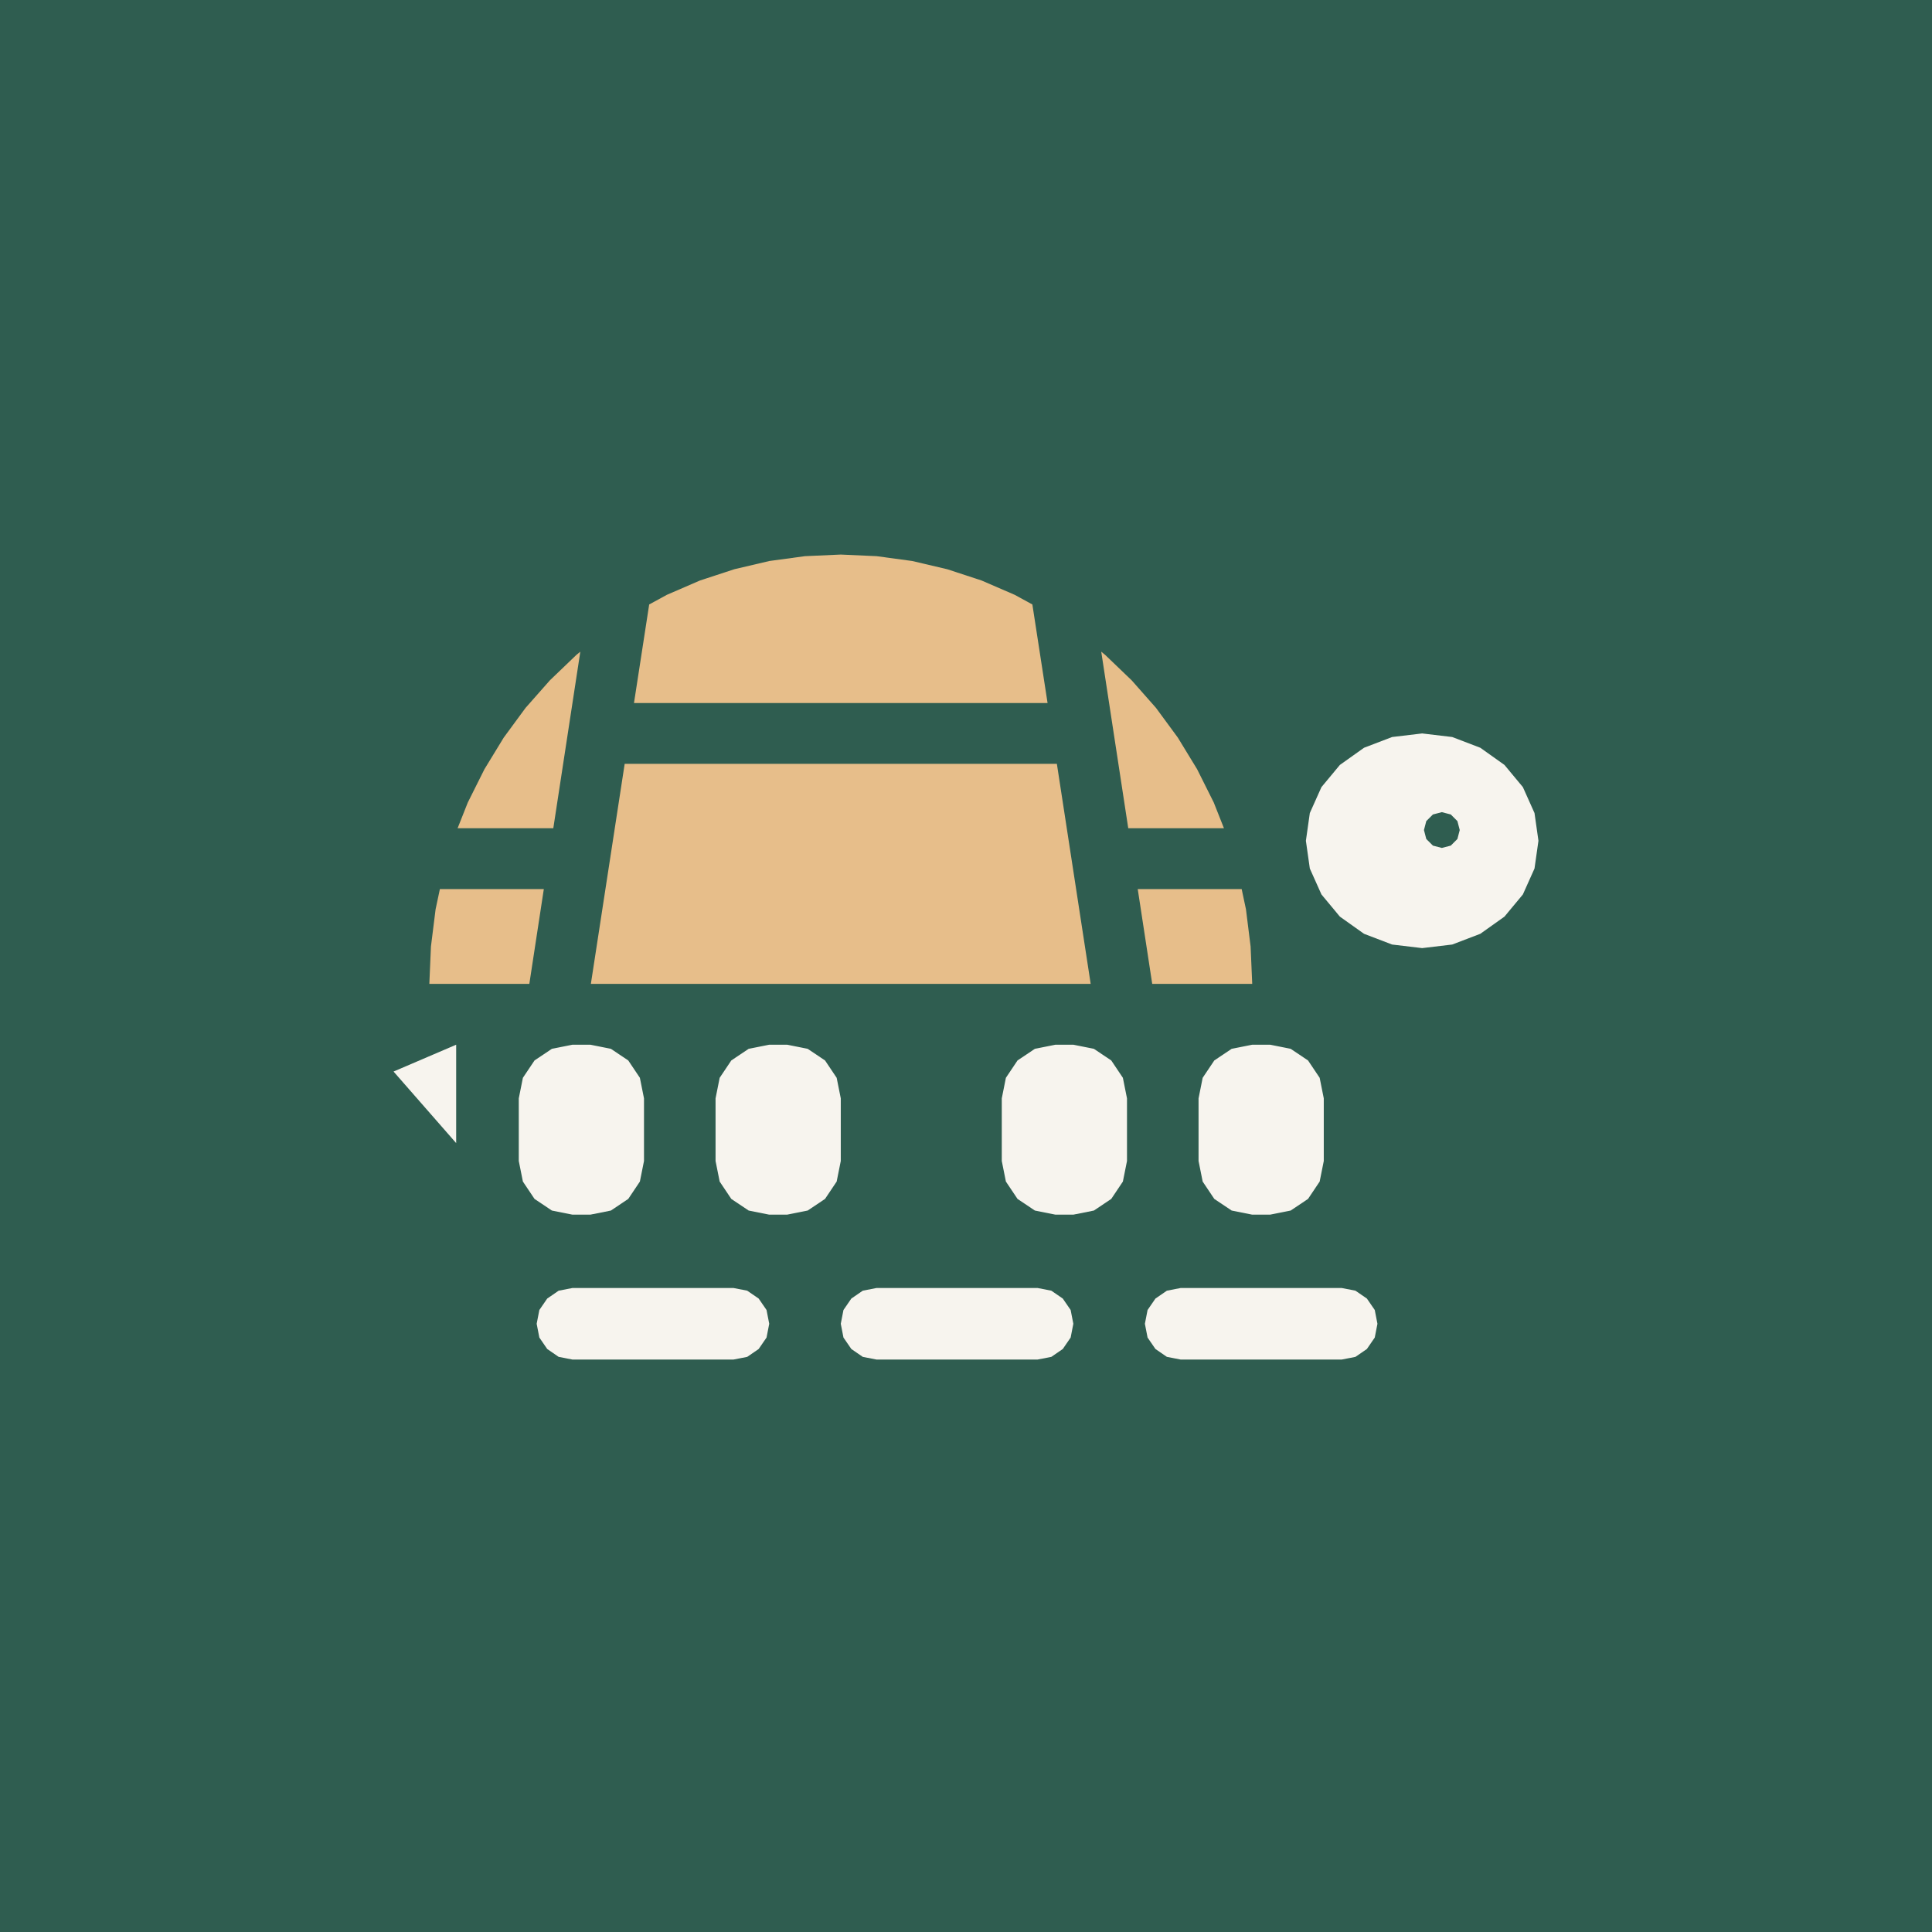
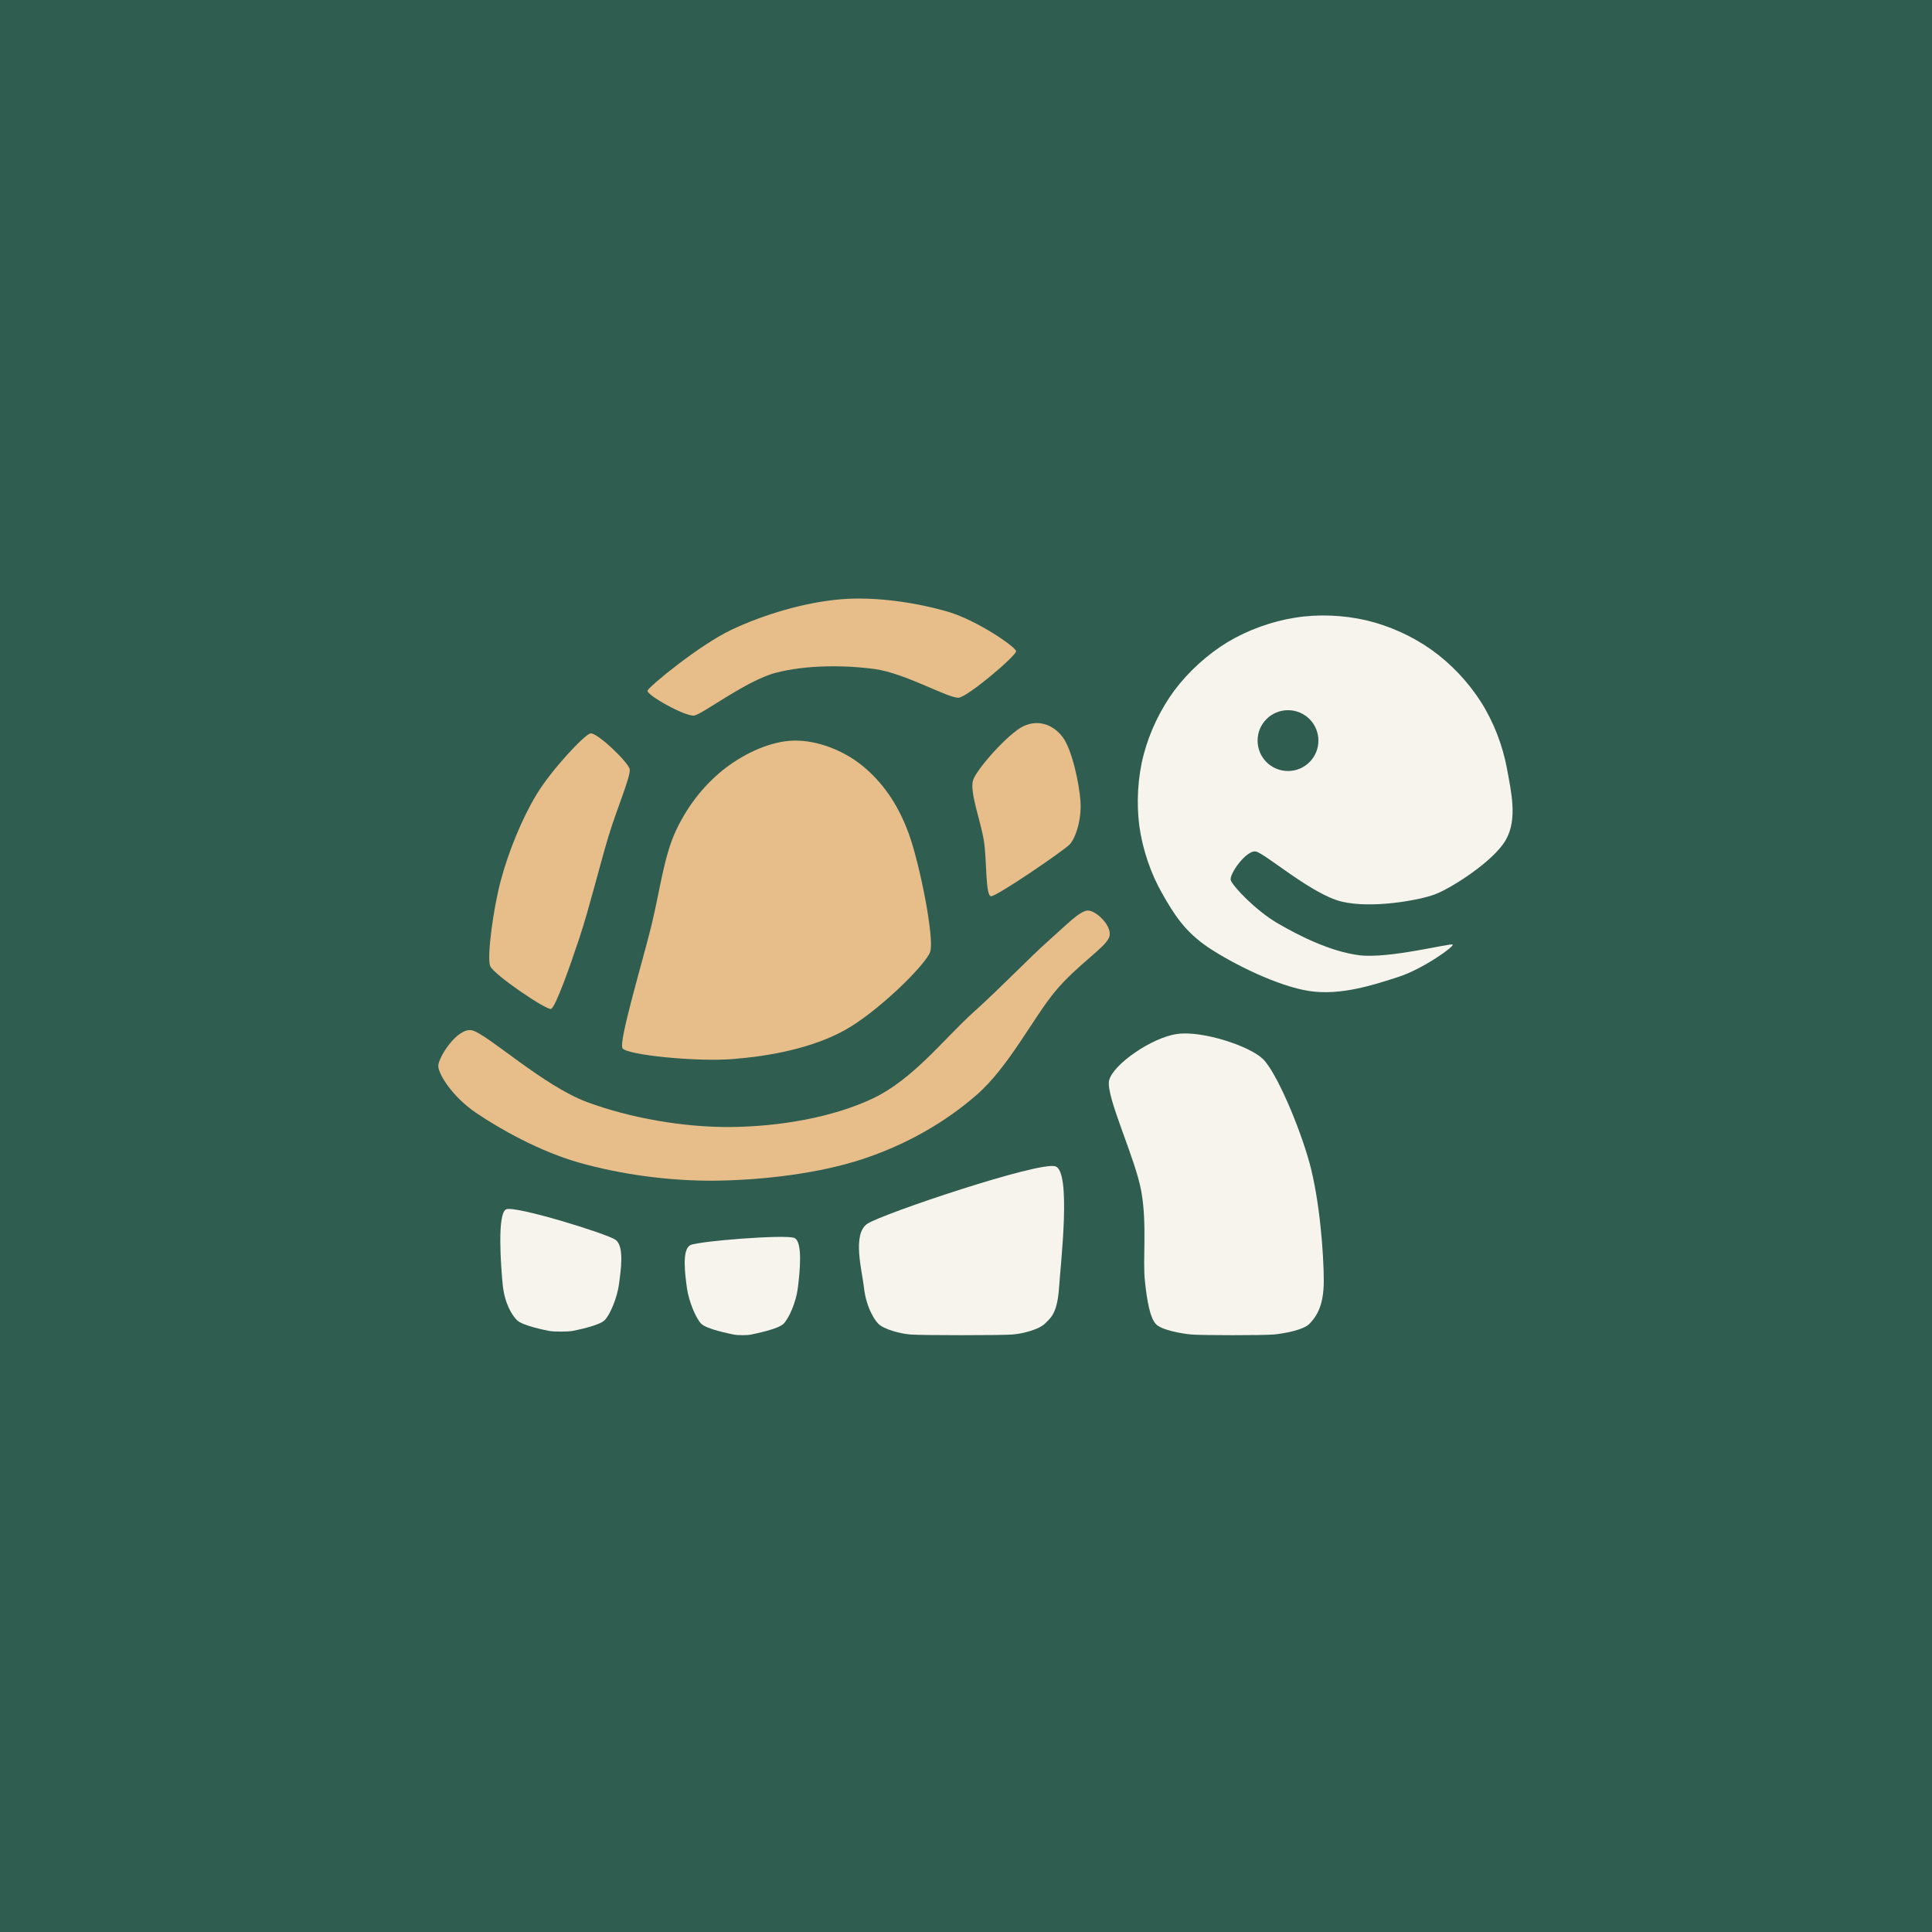
<svg xmlns="http://www.w3.org/2000/svg" viewBox="0 0 108 108">
  <rect id="background" width="108" height="108" fill="#2F5D50" />
-   <path id="plate-top" fill="#E7BE8A" d="M36.29 33.79L37.28 33.25L39.13 32.45L41.05 31.82L43.01 31.36L45 31.09L47 31L49 31.09L50.99 31.36L52.95 31.82L54.87 32.45L56.72 33.25L57.71 33.79L58.56 39.3L35.44 39.3Z" />
-   <path id="plate-middle" fill="#E7BE8A" d="M59.08 42.7L60.97 55L33.03 55L34.92 42.7Z" />
-   <path id="plate-left-upper" fill="#E7BE8A" d="M25.58 46.3L26.15 44.86L27.08 43L28.16 41.23L29.38 39.57L30.74 38.03L32.22 36.61L32.44 36.43L30.93 46.3Z" />
-   <path id="plate-left-lower" fill="#E7BE8A" d="M24 55L24.09 52.91L24.35 50.83L24.59 49.7L30.4 49.7L29.59 55Z" />
-   <path id="plate-right-upper" fill="#E7BE8A" d="M61.56 36.43L61.78 36.61L63.26 38.03L64.62 39.57L65.84 41.23L66.92 43L67.85 44.86L68.42 46.3L63.07 46.3Z" />
-   <path id="plate-right-lower" fill="#E7BE8A" d="M69.41 49.7L69.65 50.83L69.91 52.91L70 55L64.41 55L63.6 49.7Z" />
-   <path id="head" fill="#F7F4EE" fill-rule="evenodd" d="M86 47L85.78 48.55L85.13 50L84.1 51.24L82.75 52.2L81.18 52.8L79.5 53L77.82 52.8L76.25 52.2L74.9 51.24L73.87 50L73.22 48.55L73 47L73.22 45.45L73.87 44L74.9 42.76L76.25 41.8L77.82 41.2L79.5 41L81.18 41.2L82.75 41.8L84.1 42.76L85.13 44L85.78 45.45ZM81.6 46.4L81.47 46.9L81.1 47.27L80.6 47.4L80.1 47.27L79.73 46.9L79.6 46.4L79.73 45.9L80.1 45.53L80.6 45.4L81.1 45.53L81.47 45.9Z" />
-   <path id="tail" fill="#F7F4EE" d="M25.5 58.4L22 59.9L25.5 63.9Z" />
-   <path id="leg-rear-far" fill="#F7F4EE" d="M33 58.4L34.15 58.63L35.12 59.28L35.77 60.25L36 61.4L36 64.9L35.77 66.05L35.12 67.02L34.15 67.67L33 67.9L32 67.9L30.85 67.67L29.88 67.02L29.23 66.05L29 64.9L29 61.4L29.23 60.25L29.88 59.28L30.85 58.63L32 58.4Z" />
-   <path id="leg-rear-near" fill="#F7F4EE" d="M44 58.4L45.15 58.63L46.12 59.28L46.77 60.25L47 61.4L47 64.9L46.77 66.05L46.12 67.02L45.15 67.67L44 67.9L43 67.9L41.85 67.67L40.88 67.02L40.23 66.05L40 64.9L40 61.4L40.23 60.25L40.88 59.28L41.85 58.63L43 58.4Z" />
-   <path id="leg-front-near" fill="#F7F4EE" d="M60 58.4L61.15 58.63L62.12 59.28L62.77 60.25L63 61.4L63 64.9L62.77 66.05L62.12 67.02L61.15 67.67L60 67.9L59 67.9L57.85 67.67L56.88 67.02L56.23 66.05L56 64.9L56 61.4L56.23 60.25L56.88 59.28L57.85 58.63L59 58.4Z" />
-   <path id="leg-front-far" fill="#F7F4EE" d="M71 58.4L72.15 58.63L73.12 59.28L73.77 60.25L74 61.4L74 64.9L73.77 66.05L73.12 67.02L72.15 67.67L71 67.9L70 67.9L68.85 67.67L67.88 67.02L67.23 66.05L67 64.9L67 61.4L67.23 60.25L67.88 59.28L68.85 58.63L70 58.4Z" />
-   <path id="ground-1" fill="#F7F4EE" d="M41 72L41.77 72.15L42.41 72.59L42.85 73.23L43 74L43 74L42.85 74.77L42.41 75.41L41.77 75.85L41 76L32 76L31.23 75.85L30.59 75.41L30.15 74.77L30 74L30 74L30.15 73.23L30.59 72.59L31.23 72.15L32 72Z" />
-   <path id="ground-2" fill="#F7F4EE" d="M58 72L58.77 72.15L59.41 72.59L59.85 73.23L60 74L60 74L59.85 74.77L59.41 75.41L58.77 75.85L58 76L49 76L48.23 75.85L47.59 75.41L47.15 74.77L47 74L47 74L47.15 73.23L47.59 72.59L48.23 72.15L49 72Z" />
-   <path id="ground-3" fill="#F7F4EE" d="M75 72L75.77 72.15L76.41 72.59L76.85 73.23L77 74L77 74L76.85 74.77L76.41 75.41L75.77 75.85L75 76L66 76L65.23 75.85L64.59 75.41L64.15 74.77L64 74L64 74L64.15 73.23L64.59 72.59L65.23 72.15L66 72Z" />
+   <path id="shell-top" fill="#E7BE8A" d="M36.2 38.6C36.3 38.36 39.1 36.05 40.9 35.2C42.7 34.35 44.98 33.67 47 33.5C49.02 33.33 51.37 33.72 53 34.2C54.63 34.68 56.77 36.16 56.8 36.4C56.83 36.64 54.13 38.93 53.6 39C53.07 39.07 50.6 37.63 48.9 37.4C47.2 37.17 45.08 37.17 43.4 37.6C41.72 38.03 39.28 39.93 38.8 40C38.32 40.07 36.1 38.84 36.2 38.6Z" />
+   <path id="shell-left" fill="#E7BE8A" d="M33 41C33.35 40.91 35.13 42.61 35.2 43C35.27 43.39 34.47 45.23 34 46.8C33.53 48.37 32.93 50.8 32.4 52.4C31.87 54 31.05 56.32 30.8 56.4C30.55 56.48 27.59 54.48 27.4 54C27.21 53.52 27.57 50.8 28 49.2C28.43 47.6 29.17 45.77 30 44.4C30.83 43.03 32.65 41.09 33 41Z" />
+   <path id="shell-middle" fill="#E7BE8A" d="M37.8 46.4C38.5 44.92 39.5 43.73 40.6 42.9C41.7 42.07 43.13 41.42 44.4 41.4C45.67 41.38 47.13 41.93 48.2 42.8C49.27 43.67 50.17 44.87 50.8 46.6C51.43 48.33 52.24 52.47 52 53.2C51.76 53.93 49.03 56.6 47.2 57.6C45.37 58.6 43.07 59.03 41 59.2C38.93 59.37 35.03 58.97 34.8 58.6C34.57 58.23 35.9 53.83 36.4 51.8C36.9 49.77 37.1 47.88 37.8 46.4Z" />
+   <path id="shell-right" fill="#E7BE8A" d="M54.4 43.6C54.62 42.96 56.37 41 57.2 40.6C58.03 40.2 58.87 40.5 59.4 41.2C59.93 41.9 60.33 43.8 60.4 44.8C60.47 45.8 60.13 46.85 59.8 47.2C59.47 47.55 55.72 50.11 55.4 50.1C55.08 50.09 55.17 48.08 55 47C54.83 45.92 54.18 44.24 54.4 43.6Z" />
+   <path id="shell-rim" fill="#E7BE8A" d="M26.4 57.6C27.23 57.8 30.38 60.7 32.8 61.6C35.22 62.5 38.23 63.03 40.9 63C43.57 62.97 46.55 62.47 48.8 61.4C51.05 60.33 52.77 58.07 54.4 56.6C56.03 55.13 57.53 53.55 58.6 52.6C59.67 51.65 60.35 50.93 60.8 50.9C61.25 50.87 62.24 51.8 62 52.4C61.76 53 60.23 53.93 59 55.4C57.77 56.87 56.4 59.63 54.6 61.2C52.8 62.77 50.63 64 48.2 64.8C45.77 65.6 42.63 65.97 40 66C37.37 66.03 34.63 65.63 32.4 65C30.17 64.37 27.92 63.1 26.6 62.2C25.28 61.3 24.52 60.06 24.5 59.6C24.48 59.14 25.57 57.4 26.4 57.6Z" />
+   <path id="head" fill="#F7F4EE" fill-rule="evenodd" d="M70.2 47.6C70.72 47.7 73.33 50 75 50.4C76.67 50.8 79.28 50.34 80.2 50C81.12 49.66 83.5 48.14 84.17 46.96C84.85 45.79 84.47 44.25 84.24 42.96C84 41.67 83.49 40.34 82.78 39.23C82.08 38.13 81.1 37.09 80.03 36.33C78.97 35.57 77.66 34.98 76.39 34.68C75.11 34.38 73.68 34.32 72.39 34.53C71.1 34.73 69.75 35.22 68.63 35.89C67.51 36.57 66.45 37.53 65.66 38.58C64.88 39.63 64.26 40.92 63.93 42.19C63.6 43.45 63.52 44.88 63.69 46.18C63.87 47.48 64.33 48.84 64.98 49.97C65.63 51.11 66.23 52.09 67.6 53C68.97 53.9 71.43 55.13 73.2 55.4C74.97 55.67 76.87 55.03 78.2 54.6C79.53 54.17 81.35 52.88 81.2 52.8C81.05 52.72 77.63 53.6 76 53.4C74.37 53.2 72.6 52.3 71.4 51.6C70.2 50.9 68.9 49.53 68.8 49.2C68.7 48.87 69.68 47.5 70.2 47.6ZM73.7 41.4C73.7 42.34 72.94 43.1 72 43.1C71.06 43.1 70.3 42.34 70.3 41.4C70.3 40.46 71.06 39.7 72 39.7C72.94 39.7 73.7 40.46 73.7 41.4Z" />
+   <path id="leg-front-far" fill="#F7F4EE" d="M62 60.4C62.2 59.52 64.37 58 65.8 57.8C67.23 57.6 69.86 58.48 70.6 59.2C71.34 59.92 72.63 62.93 73.2 65C73.77 67.07 74 70.1 74 71.6C74 73.1 73.53 73.65 73.2 74C72.87 74.35 71.75 74.55 71.2 74.6C70.65 74.65 67.15 74.65 66.6 74.6C66.05 74.55 64.9 74.35 64.6 74C64.3 73.65 64.13 72.83 64 71.6C63.87 70.37 64.13 68.47 63.8 66.6C63.47 64.73 61.8 61.28 62 60.4Z" />
+   <path id="leg-front-near" fill="#F7F4EE" d="M48.5 68.4C49.39 67.83 58.11 64.9 59 65.2C59.89 65.5 59.3 70.53 59.2 72C59.1 73.47 58.7 73.7 58.4 74C58.1 74.3 57.23 74.55 56.6 74.6C55.98 74.65 51.53 74.65 50.9 74.6C50.28 74.55 49.4 74.3 49.1 74C48.8 73.7 48.4 72.93 48.3 72C48.2 71.07 47.61 68.97 48.5 68.4Z" />
+   <path id="leg-rear-near" fill="#F7F4EE" d="M38.6 69.6C39.1 69.37 43.9 69 44.4 69.2C44.9 69.4 44.7 71.2 44.6 72C44.5 72.8 44.1 73.7 43.8 74C43.5 74.3 42.23 74.55 42 74.6C41.77 74.65 41.23 74.65 41 74.6C40.77 74.55 39.5 74.3 39.2 74C38.9 73.7 38.5 72.73 38.4 72C38.3 71.27 38.1 69.83 38.6 69.6Z" />
+   <path id="leg-rear-far" fill="#F7F4EE" d="M28.3 67.6C28.82 67.39 33.88 68.95 34.4 69.3C34.92 69.65 34.7 71.05 34.6 71.8C34.5 72.55 34.1 73.5 33.8 73.8C33.5 74.1 32.26 74.35 32 74.4C31.74 74.45 30.96 74.45 30.7 74.4C30.44 74.35 29.2 74.1 28.9 73.8C28.6 73.5 28.2 72.83 28.1 71.8C28 70.77 27.78 67.81 28.3 67.6Z" />
</svg>
